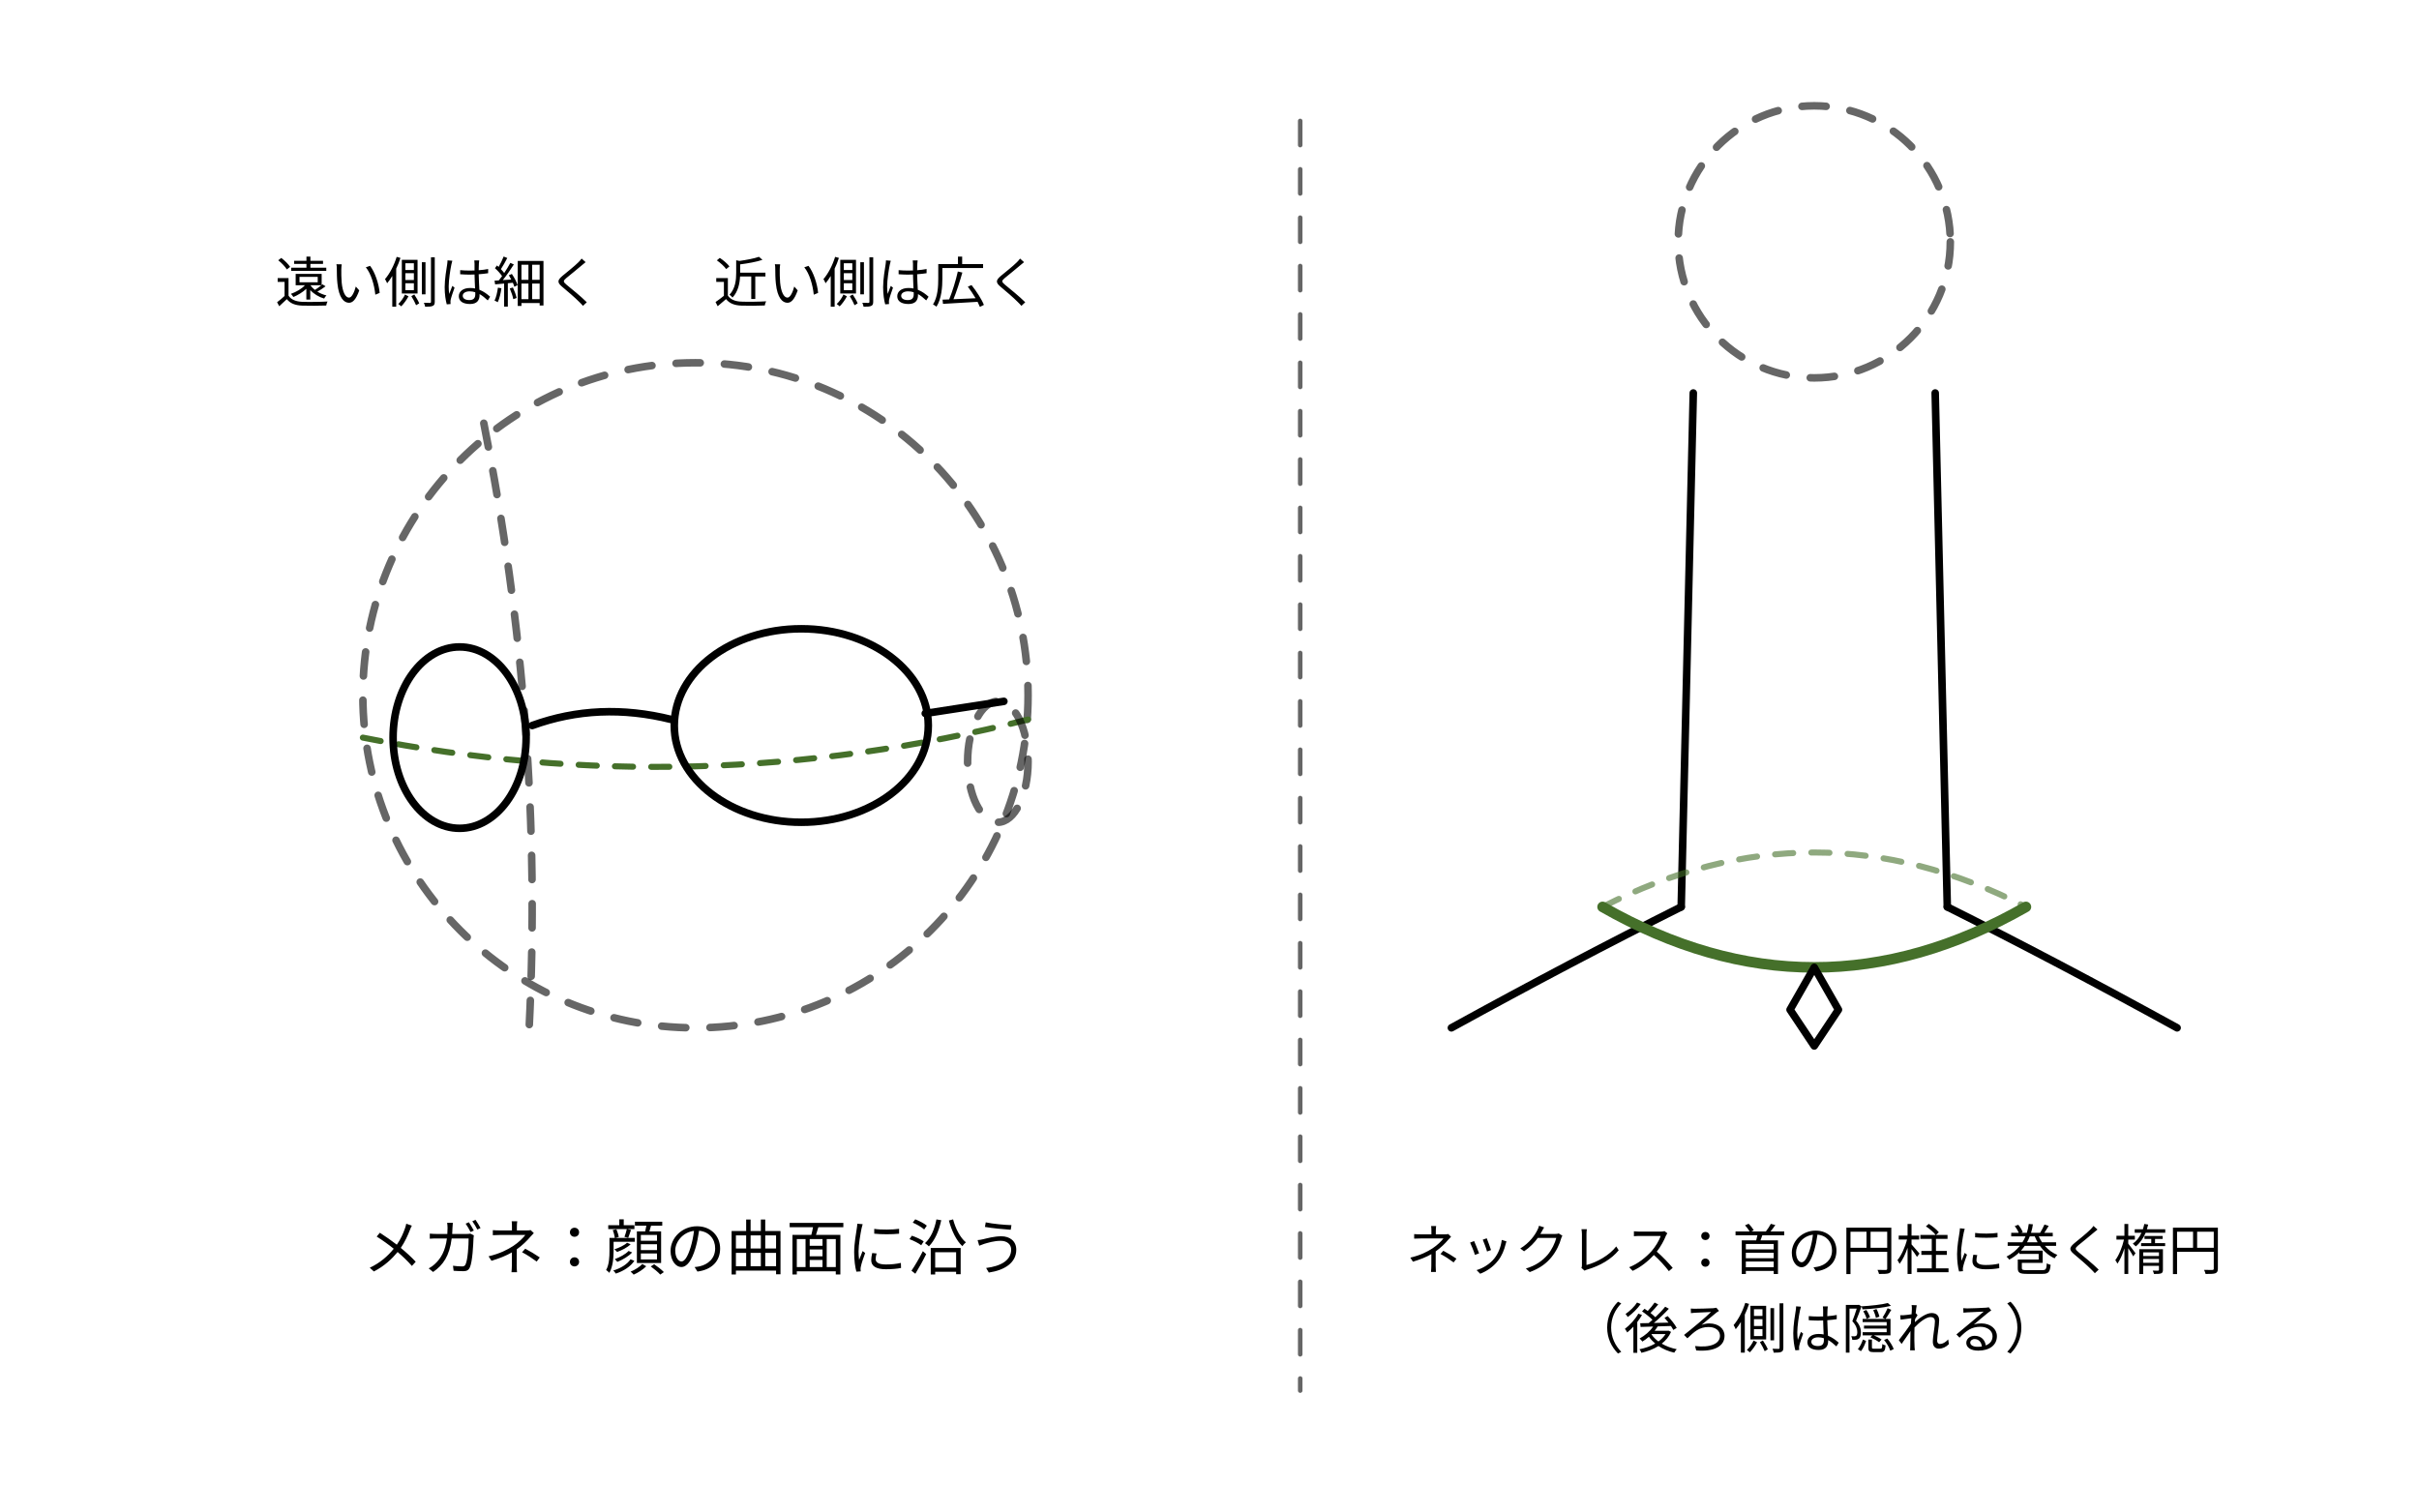
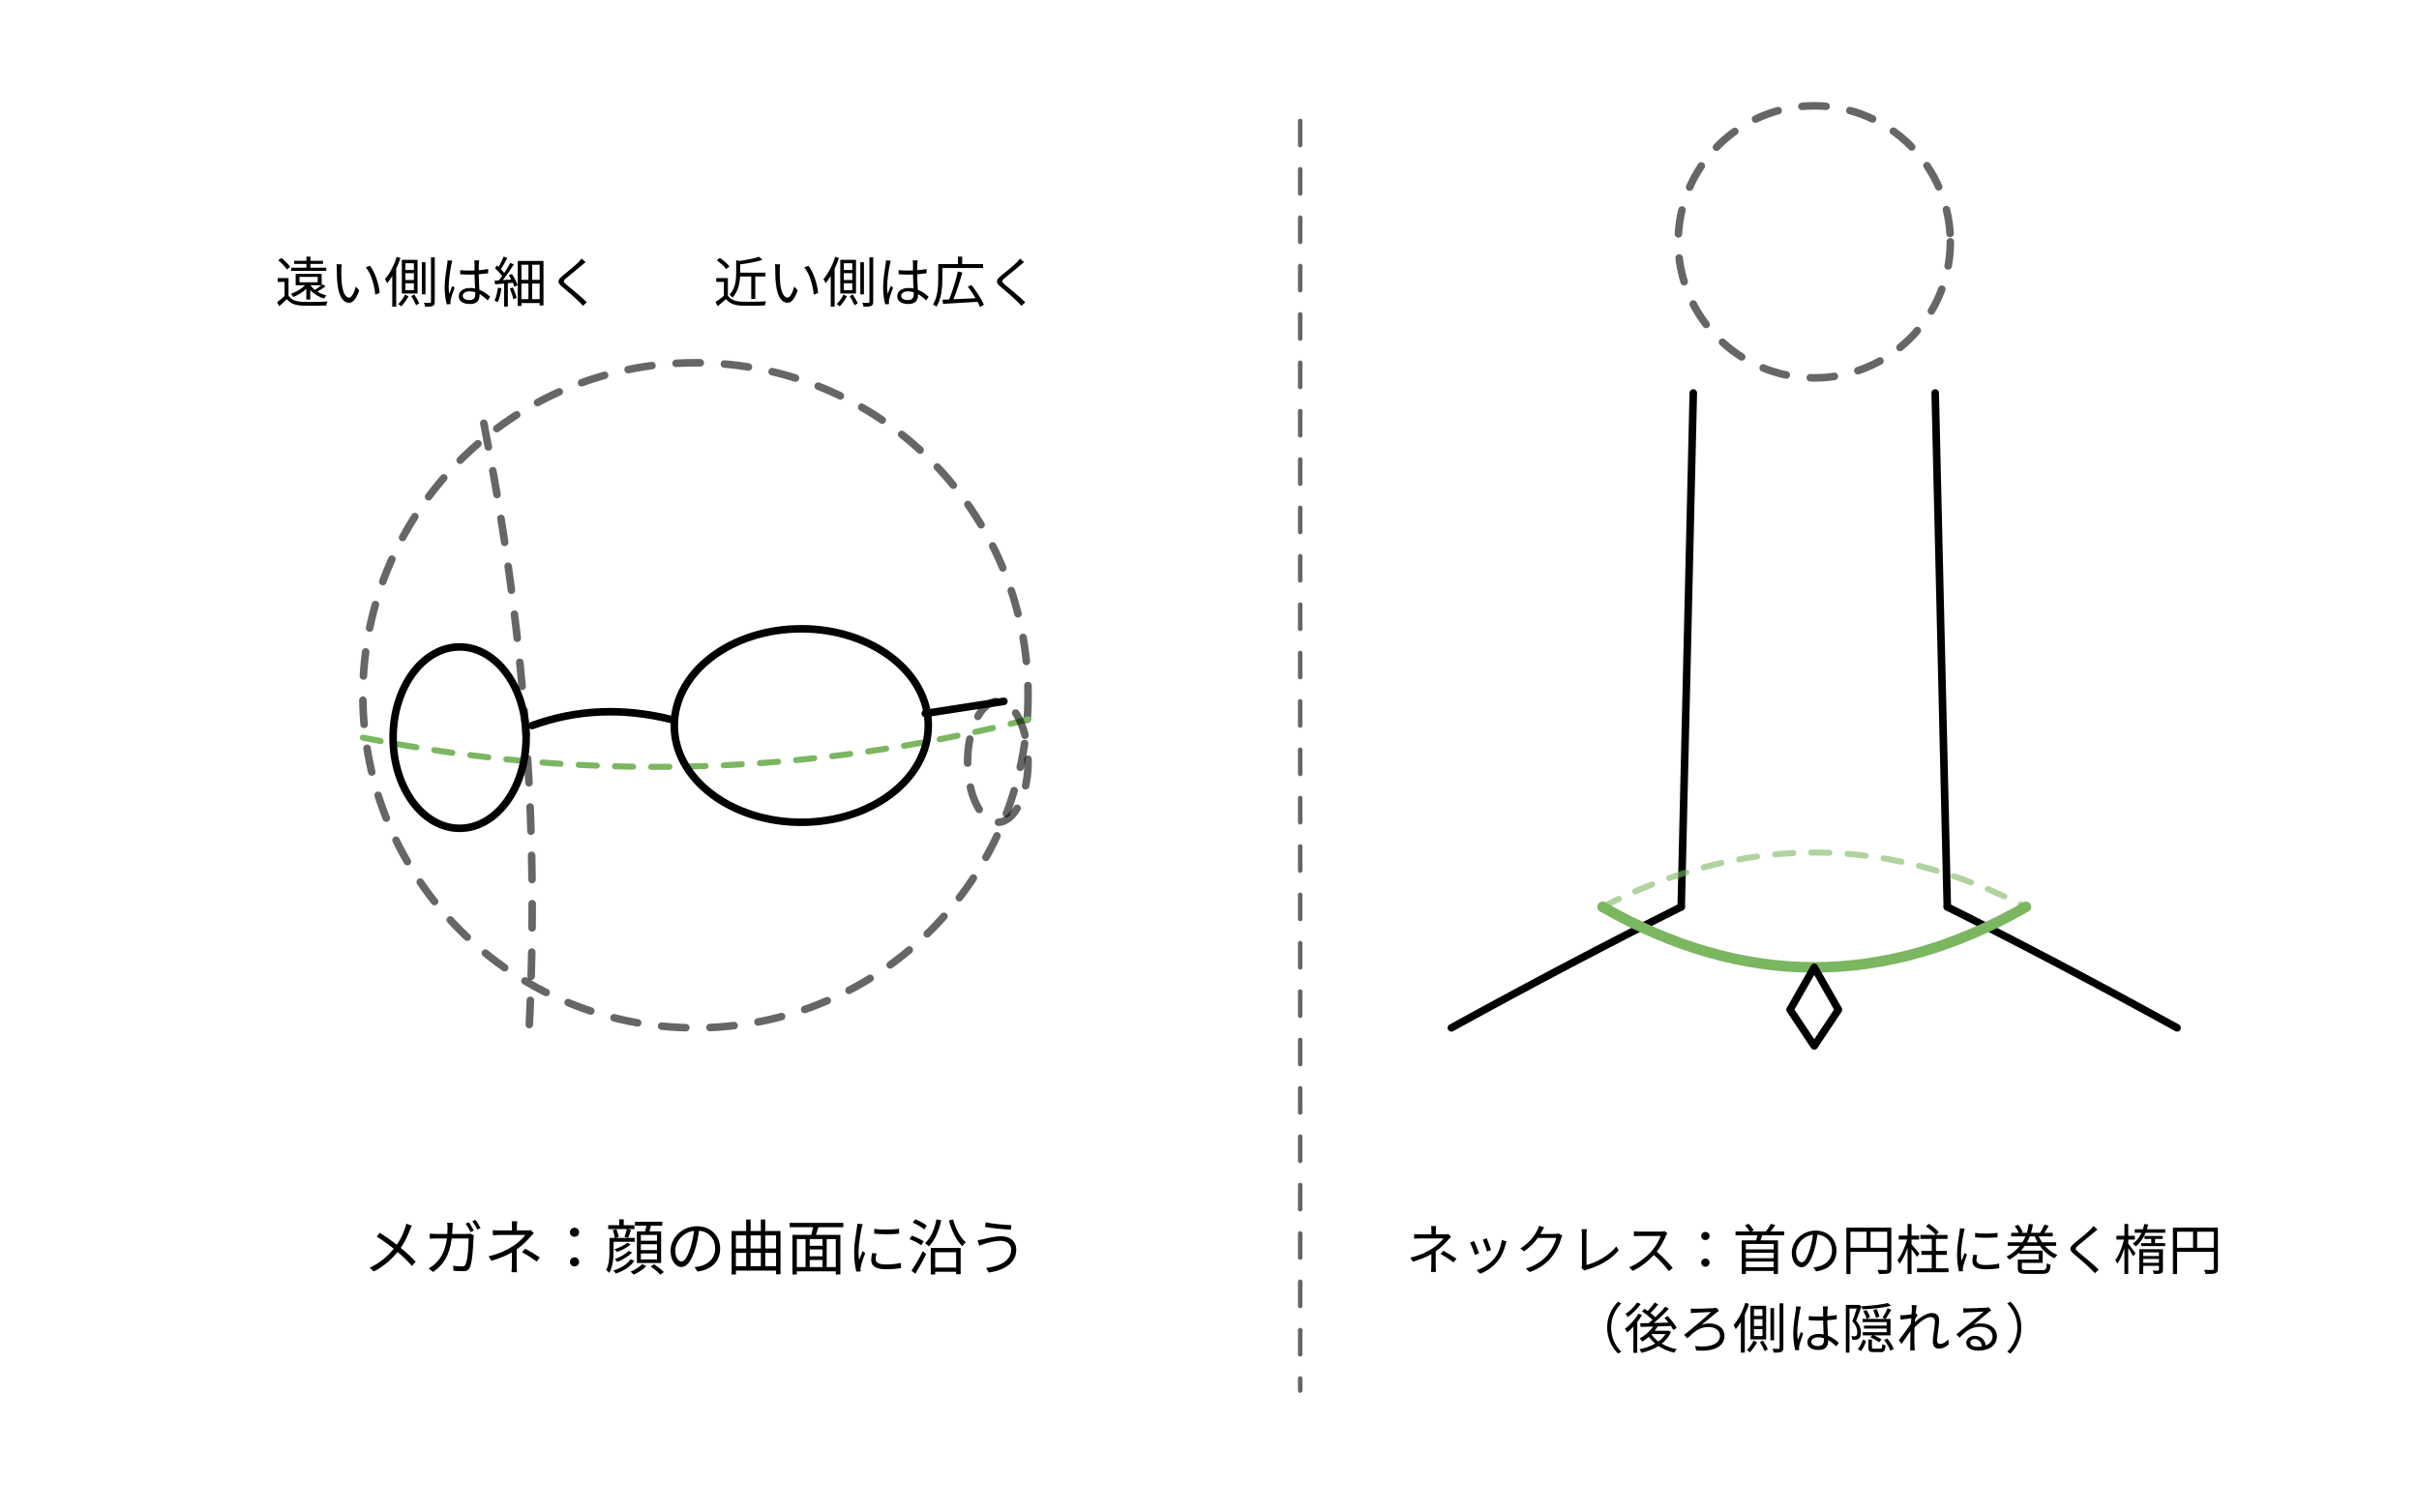
<svg xmlns="http://www.w3.org/2000/svg" viewBox="0 0 800 500" fill="none" stroke="currentColor" stroke-width="2.5" stroke-linecap="round" stroke-linejoin="round" font-family="Zen Kaku Gothic New, sans-serif">
  <circle cx="230" cy="230" r="110" stroke-dasharray="8 8" opacity="0.6" />
  <path d="M160,140 Q180,240 175,340" stroke-dasharray="8 8" opacity="0.6" />
-   <path d="M120,244 Q230,266 340,238" stroke="#45702A" stroke-width="2" stroke-dasharray="6 6" />
+   <path d="M120,244 Q230,266 340,238" stroke="#7BB661" stroke-width="2" stroke-dasharray="6 6" />
  <ellipse cx="265" cy="240" rx="42" ry="32" />
  <ellipse cx="152" cy="244" rx="22" ry="30" />
  <path d="M176,240 Q198,232 222,238" />
  <path d="M306,236 L332,232" />
  <ellipse cx="330" cy="252" rx="10" ry="20" stroke-dasharray="8 8" opacity="0.6" />
  <text x="145" y="100" font-size="18" fill="currentColor" stroke="none" text-anchor="middle">遠い側は細く</text>
  <text x="290" y="100" font-size="18" fill="currentColor" stroke="none" text-anchor="middle">近い側は広く</text>
  <text x="230" y="420" font-size="20" fill="currentColor" stroke="none" text-anchor="middle">メガネ：顔の曲面に沿う</text>
  <line x1="430" y1="40" x2="430" y2="460" stroke-dasharray="8 8" opacity="0.6" stroke-width="1.5" />
  <circle cx="600" cy="80" r="45" stroke-dasharray="8 8" opacity="0.6" />
  <line x1="560" y1="130" x2="556" y2="300" />
  <line x1="640" y1="130" x2="644" y2="300" />
  <path d="M556,300 Q520,318 480,340 M644,300 Q680,318 720,340" />
-   <path d="M530,300 Q600,340 670,300" stroke="#45702A" stroke-width="3.5" />
-   <path d="M530,300 Q600,264 670,300" stroke="#45702A" stroke-width="2" stroke-dasharray="6 6" opacity="0.6" />
+   <path d="M530,300 Q600,340 670,300" stroke="#7BB661" stroke-width="3.5" />
+   <path d="M530,300 Q600,264 670,300" stroke="#7BB661" stroke-width="2" stroke-dasharray="6 6" opacity="0.6" />
  <path d="M600,320 L592,334 L600,346 L608,334 Z" />
  <text x="600" y="420" font-size="18" fill="currentColor" stroke="none" text-anchor="middle">ネックレス：首の円柱に巻く楕円</text>
  <text x="600" y="446" font-size="18" fill="currentColor" stroke="none" text-anchor="middle">（後ろ側は隠れる）</text>
</svg>
